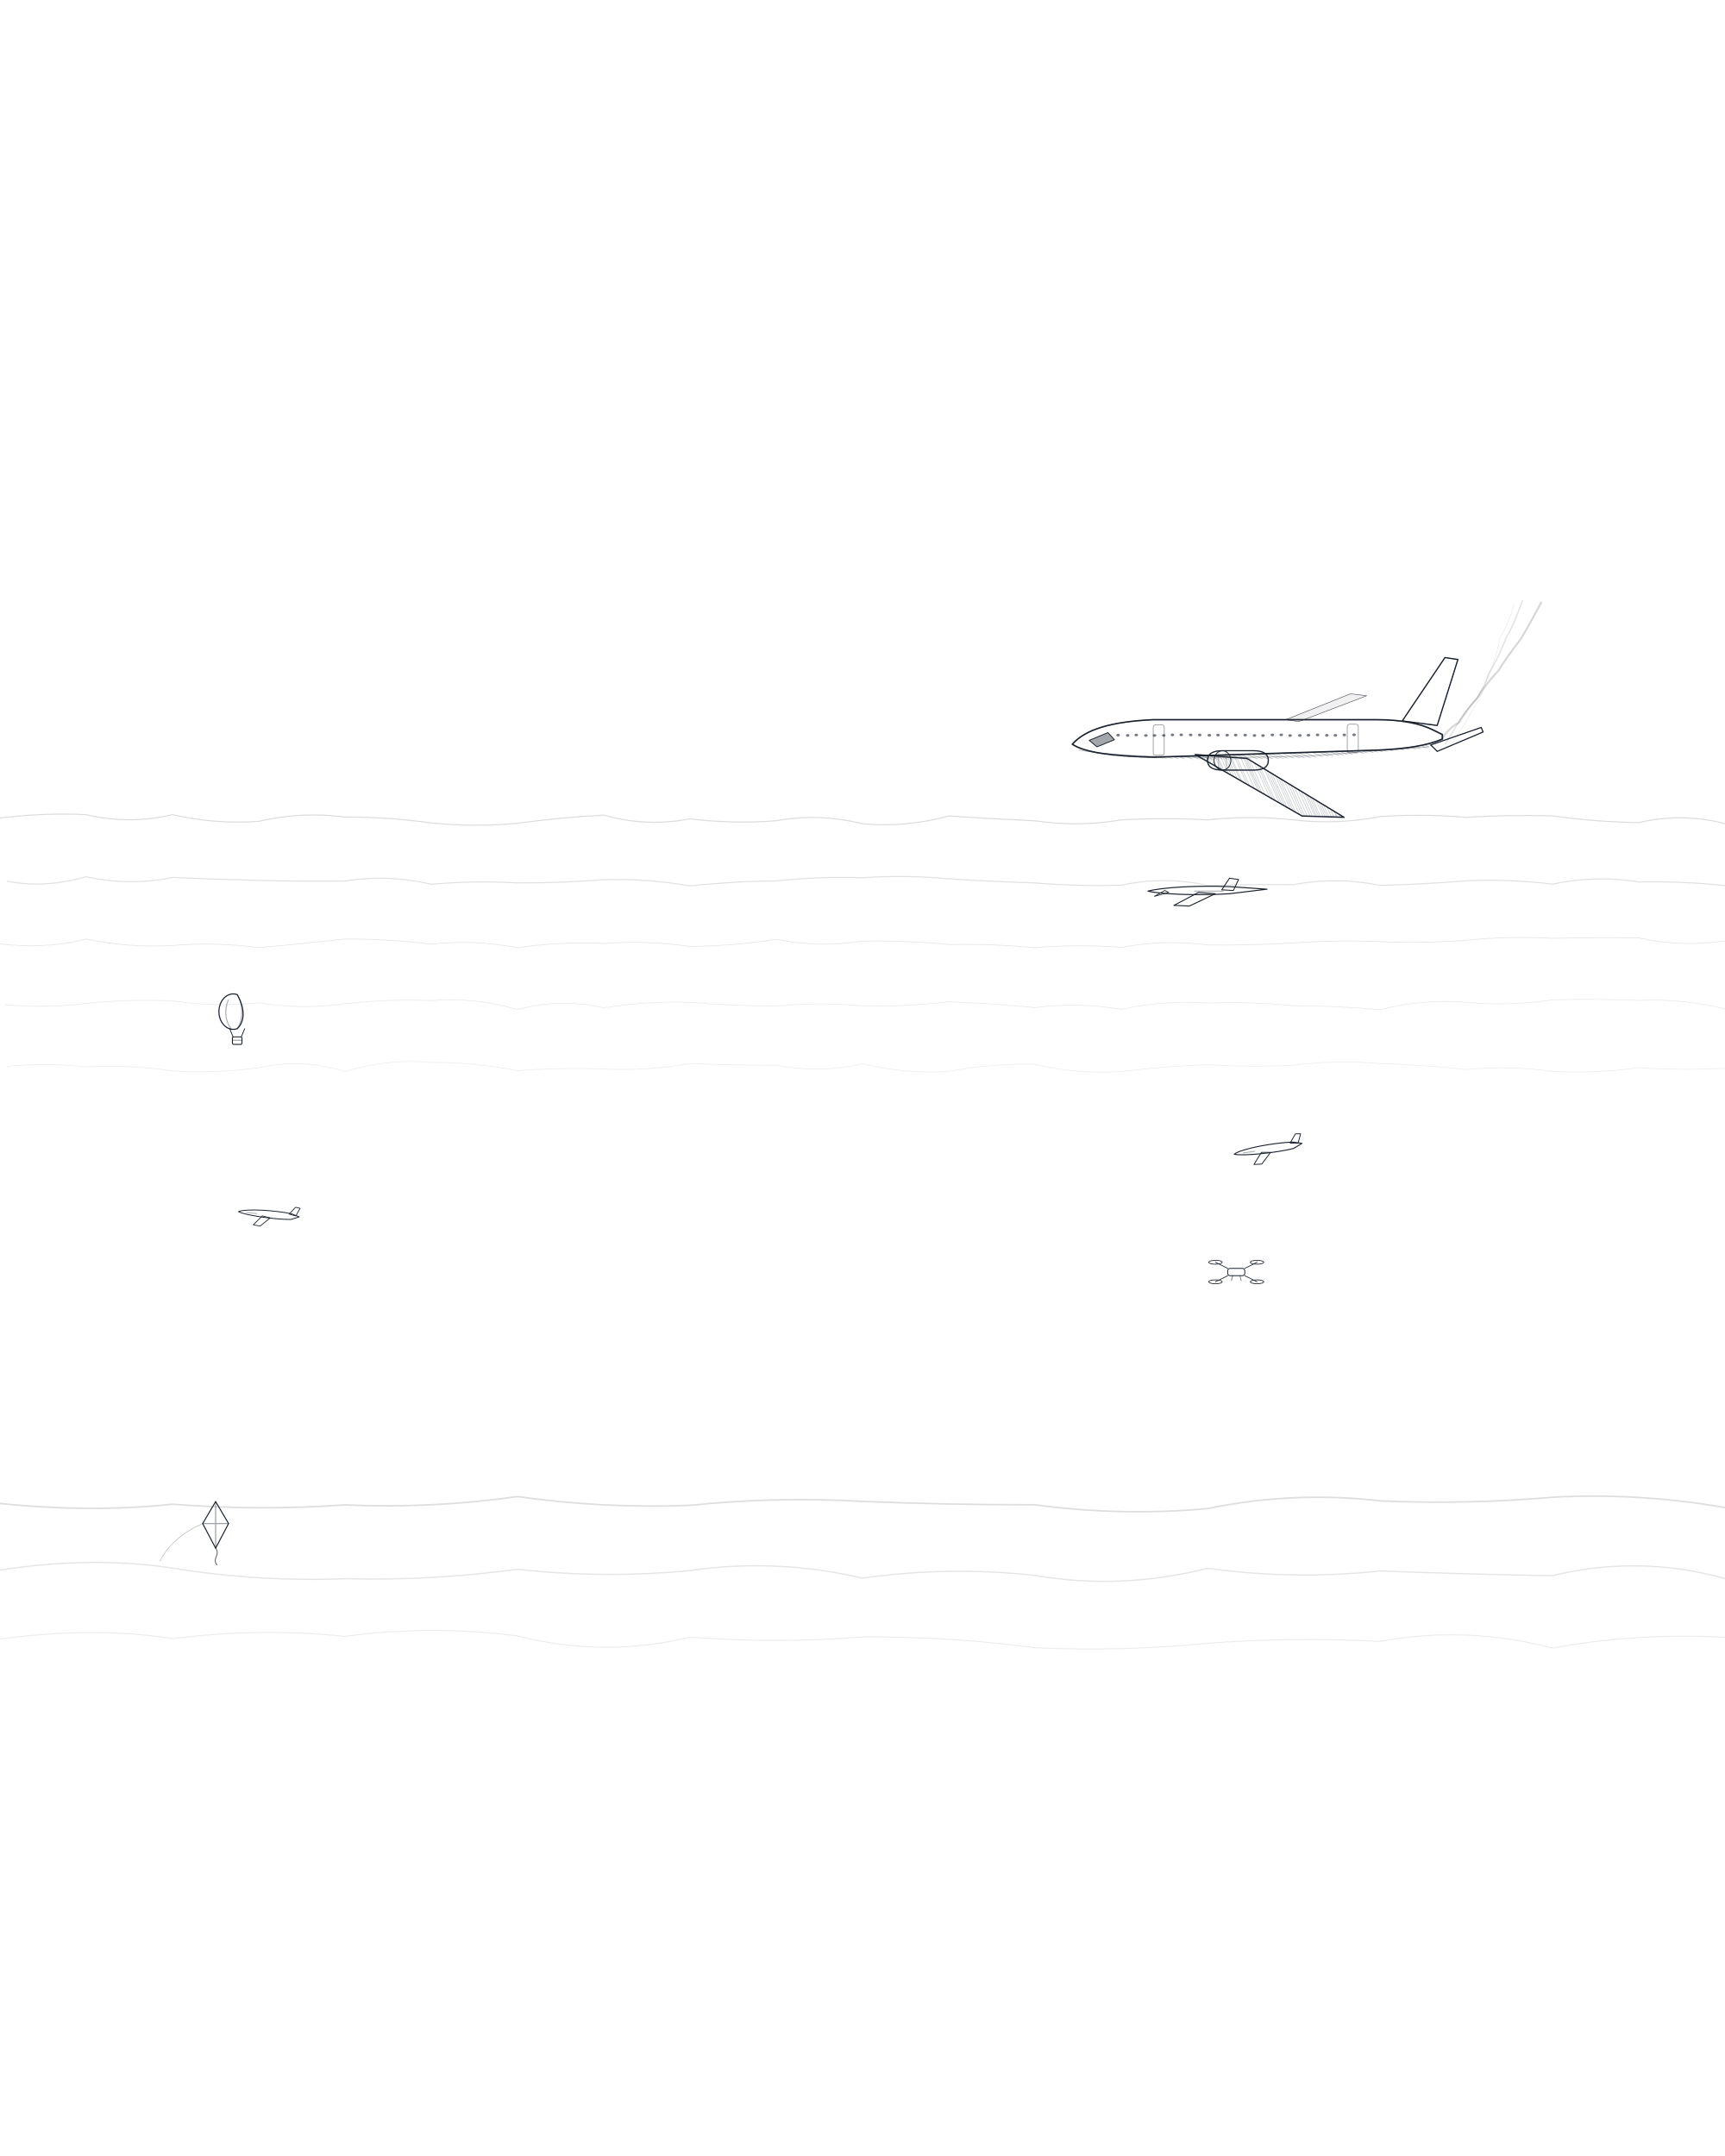
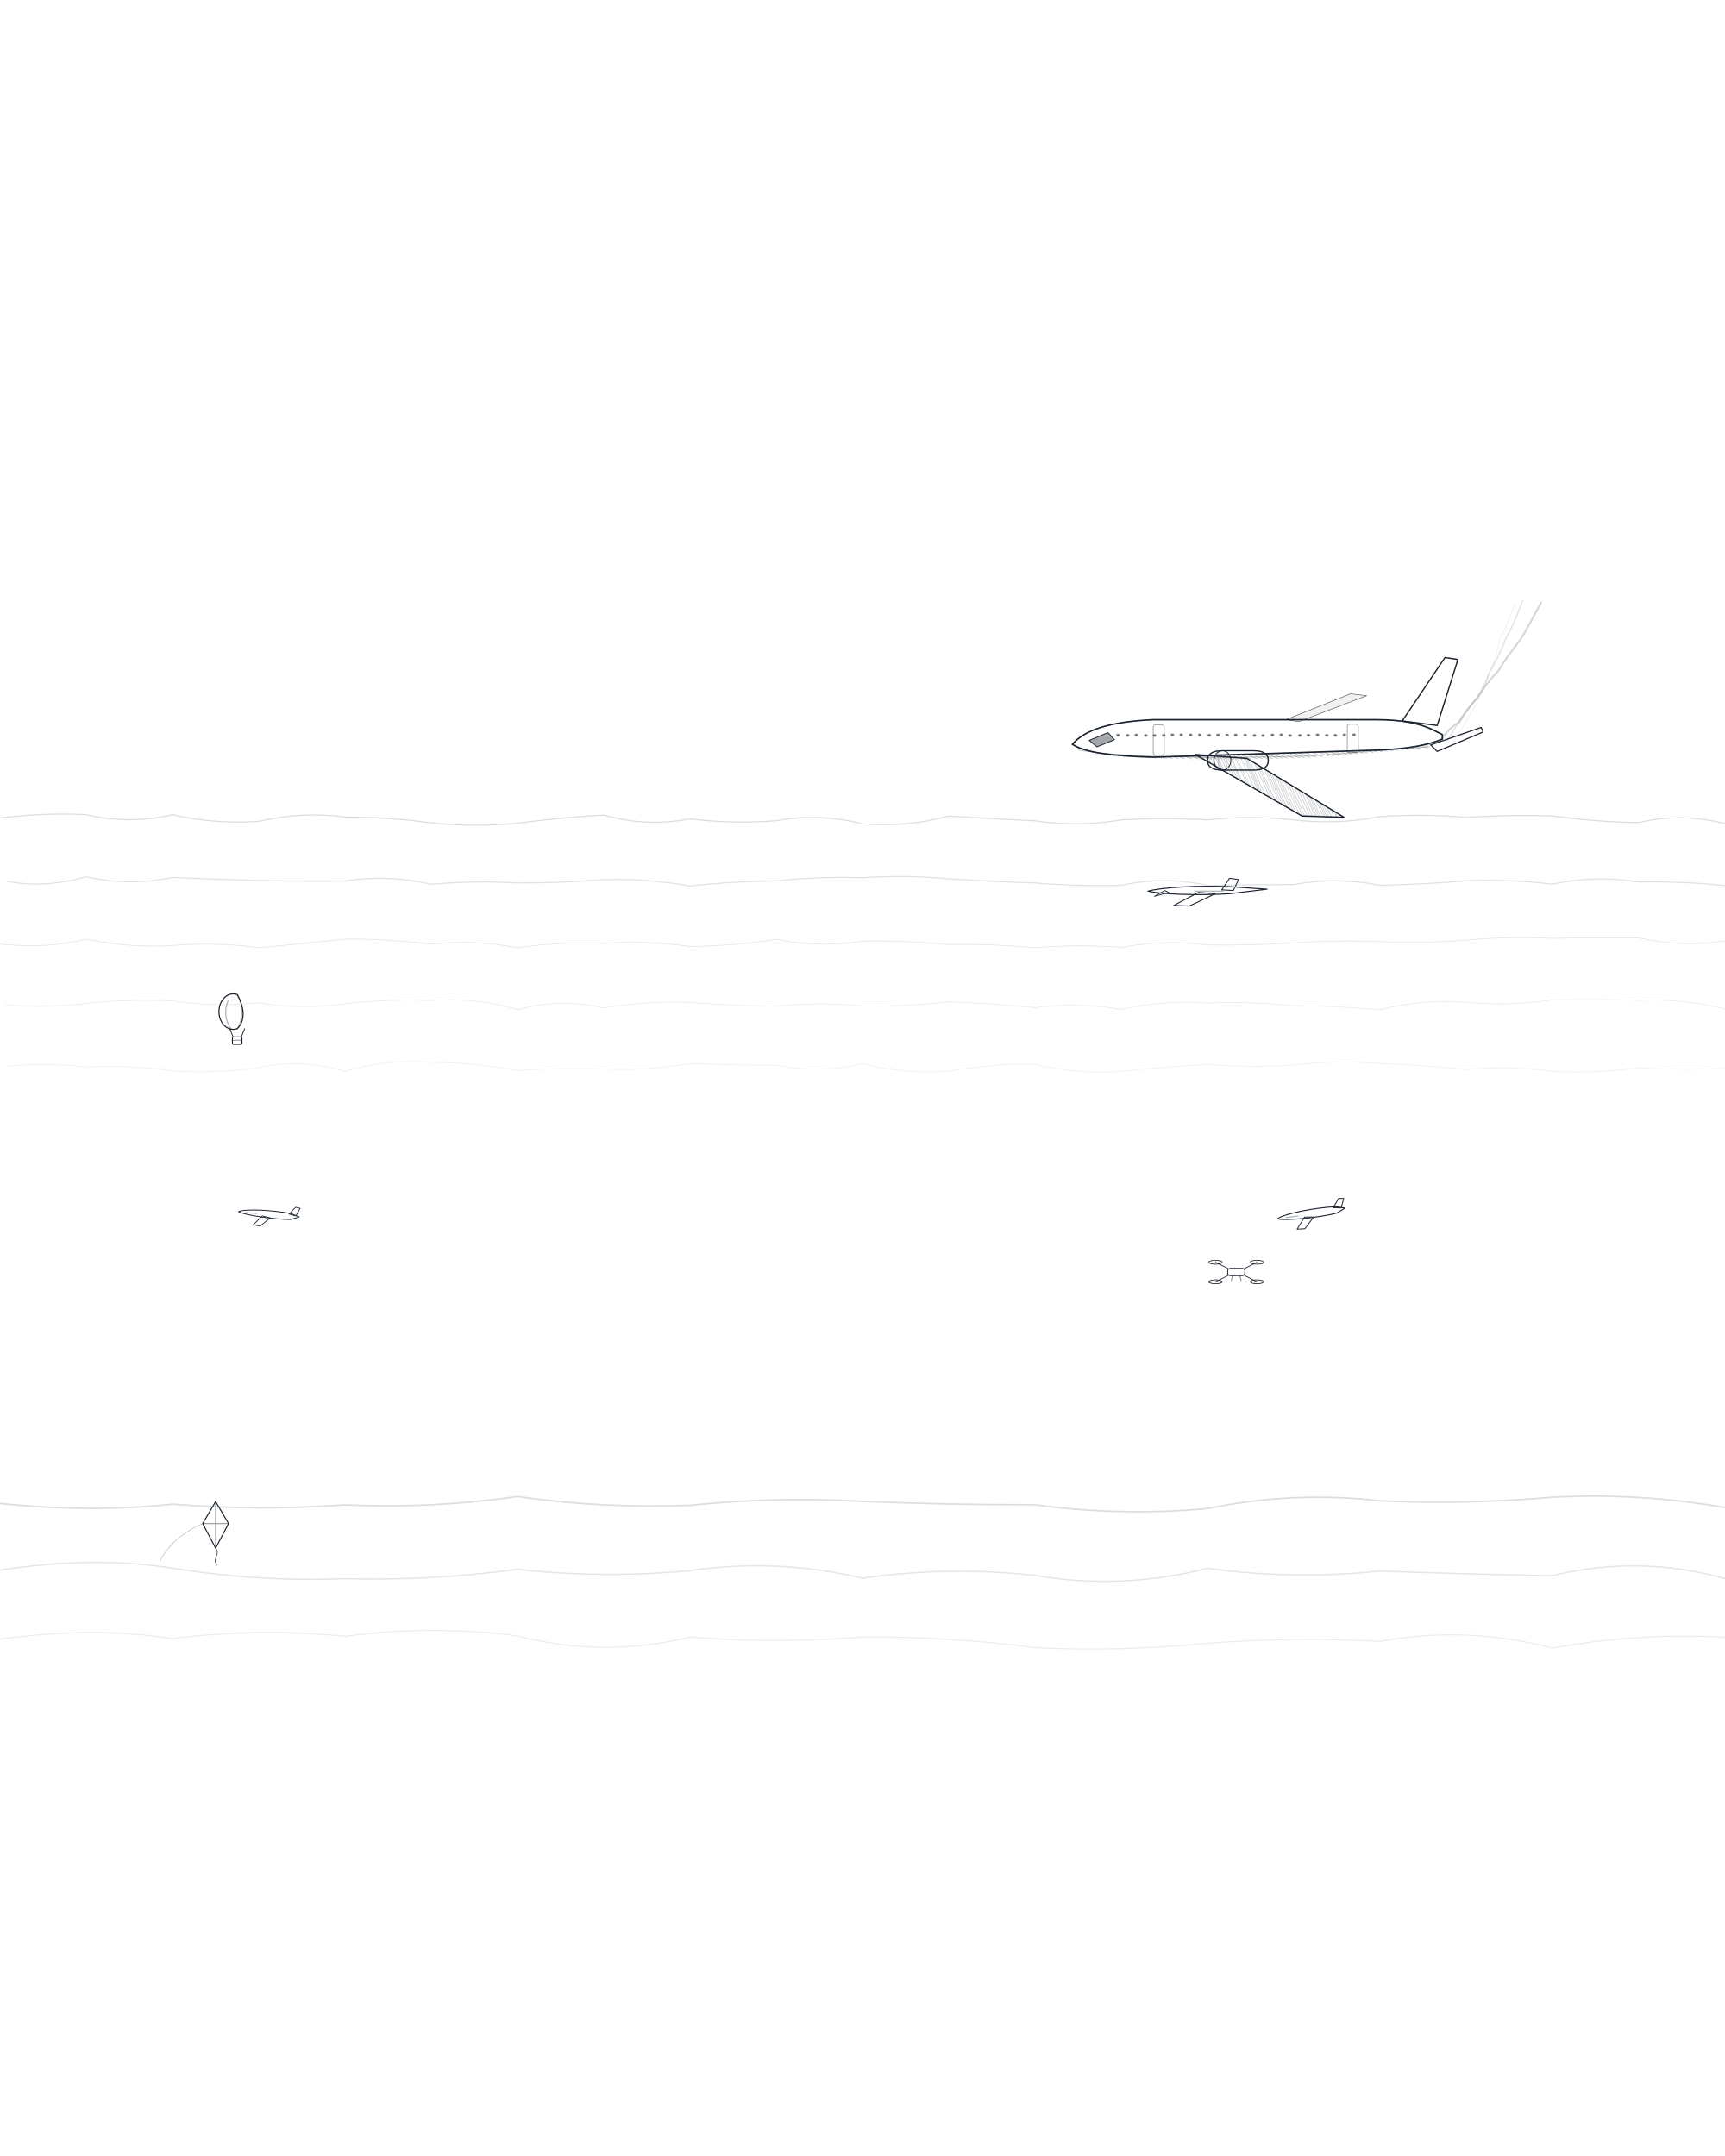
<svg xmlns="http://www.w3.org/2000/svg" width="2400" height="3000" viewBox="0 0 2400 3000" preserveAspectRatio="xMidYMid slice" fill="none">
  <g stroke="#1a222e" stroke-width="1.6" stroke-linecap="round" stroke-linejoin="round">
    <g fill="none">
      <path d="M-15.1 1140Q60 1130.169 120 1133.637Q180 1147.569 240 1133.623Q300 1147.22 360 1142.882Q420 1128.979 480 1136.891Q540 1136.705 600 1145.071Q660 1151.202 720 1145.551Q780 1137.395 840 1134.188Q900 1151.129 960 1139.377Q1020 1146.789 1080 1141.962Q1140 1131.237 1200 1146.28Q1260 1151.746 1320 1135.485Q1380 1139.284 1440 1142.124Q1500 1151.078 1560 1140.878Q1620 1137.398 1680 1140.82Q1740 1134.486 1800 1140.823Q1860 1147.943 1920 1136.269Q1980 1132.2 2040 1137.337Q2100 1133.532 2160 1135.287Q2220 1143.705 2280 1144.598Q2340 1130.566 2400 1146.059" opacity="0.160" stroke-width="1.5" />
      <path d="M9.8 1226Q60 1236.62 120 1219.971Q180 1233.299 240 1220.915Q300 1223.645 360 1225.052Q420 1226.675 480 1225.922Q540 1216.406 600 1230.396Q660 1225.142 720 1228.519Q780 1228.731 840 1224.044Q900 1222.136 960 1232.759Q1020 1226.257 1080 1225.799Q1140 1219.272 1200 1221.362Q1260 1217.22 1320 1222.797Q1380 1226.776 1440 1228.531Q1500 1233.49 1560 1231.746Q1620 1218.844 1680 1231.99Q1740 1230.722 1800 1230.809Q1860 1219.801 1920 1231.95Q1980 1230.503 2040 1225.592Q2100 1222.952 2160 1230.233Q2220 1217.361 2280 1227.211Q2340 1225.973 2400 1232.272" opacity="0.140" stroke-width="1.5" />
      <path d="M-11.2 1312Q60 1322.103 120 1306.6Q180 1319.195 240 1315.653Q300 1310.475 360 1318.692Q420 1313.259 480 1306.639Q540 1306.301 600 1313.762Q660 1307.092 720 1318.729Q780 1309.953 840 1312.733Q900 1308.33 960 1316.924Q1020 1316.446 1080 1306.961Q1140 1319.202 1200 1309.523Q1260 1308.357 1320 1314.287Q1380 1313.095 1440 1318.707Q1500 1313.632 1560 1318.251Q1620 1306.95 1680 1314.887Q1740 1315.669 1800 1312.031Q1860 1307.878 1920 1310.148Q1980 1313.052 2040 1308.224Q2100 1302.353 2160 1305.635Q2220 1304.303 2280 1305.056Q2340 1318.369 2400 1309.232" opacity="0.120" stroke-width="1" />
      <path d="M7.6 1398Q60 1403.33 120 1396.214Q180 1390.057 240 1392.692Q300 1401.711 360 1395.254Q420 1405.352 480 1396.612Q540 1389.87 600 1392.267Q660 1387.15 720 1404.783Q780 1388.628 840 1402.423Q900 1392.636 960 1394.82Q1020 1399.708 1080 1399.969Q1140 1394.051 1200 1399.734Q1260 1401.014 1320 1393.947Q1380 1396.324 1440 1402.007Q1500 1394.329 1560 1404.503Q1620 1391.317 1680 1395.691Q1740 1393.326 1800 1399.499Q1860 1399.561 1920 1404.973Q1980 1389.753 2040 1394.668Q2100 1400.365 2160 1391.208Q2220 1389.675 2280 1392.006Q2340 1389.158 2400 1403.861" opacity="0.100" stroke-width="1" />
      <path d="M9.1 1484Q60 1478.223 120 1484.558Q180 1481.153 240 1490.23Q300 1494.002 360 1485.645Q420 1472.322 480 1490.953Q540 1472.918 600 1478.271Q660 1478.175 720 1489.736Q780 1485.458 840 1487.435Q900 1490.419 960 1479.835Q1020 1482.308 1080 1482.21Q1140 1493.973 1200 1480.125Q1260 1494.886 1320 1490.749Q1380 1479.497 1440 1480.919Q1500 1495.214 1560 1490.947Q1620 1483.698 1680 1481.411Q1740 1485.492 1800 1482.058Q1860 1474.778 1920 1479.817Q1980 1481.769 2040 1488.138Q2100 1482.405 2160 1490.829Q2220 1494.066 2280 1485.653Q2340 1489.594 2400 1486.46" opacity="0.080" stroke-width="1" />
    </g>
    <g transform="translate(1680 1240) scale(0.9)">
      <path d="M-92 0C-70 -6 -14 -9 34 -7L92 -3 34 4C-14 7 -70 5 -92 0Z" stroke-width="1.6" />
      <path d="M-14 2L-52 22L-28 23L12 4Z" stroke-width="1.5" />
      <path d="M22 -2L34 -20L48 -18L40 -1Z" stroke-width="1.4" />
      <path d="M-60 2L-82 8L-66 -1Z" stroke-width="1.2" />
      <path d="M-20 0h44" opacity=".35" />
    </g>
    <g transform="matrix(0.45 0 0 0.45 1150 240)">
      <g fill="none">
        <path d="M1900 1756Q1924.0 1716.0 1955.3 1701.2Q1979.3 1661.2 2013.9 1622.3Q2037.9 1582.3 2078.0 1539.4Q2102.0 1499.4 2147.0 1441.9Q2171.0 1401.9 2209.5 1329.7" opacity="0.18" stroke-width="6" stroke-linecap="round" />
        <path d="M1914 1766Q1938.0 1726.0 1952.2 1702.6Q1976.2 1662.6 2009.6 1627.8Q2033.6 1587.8 2052.0 1542.3Q2076.0 1502.3 2101.6 1437.7Q2125.6 1397.7 2151.3 1324.3" opacity="0.135" stroke-width="4" stroke-linecap="round" />
        <path d="M1928 1776Q1952.0 1736.0 1965.8 1716.1Q1989.8 1676.1 2011.6 1638.2Q2035.6 1598.2 2044.5 1553.4Q2068.5 1513.4 2081.2 1441.2Q2105.2 1401.2 2126.3 1336.3" opacity="0.09" stroke-width="2" stroke-linecap="round" />
      </g>
      <g>
        <clipPath id="k12">
          <path d="M1140 1800L1470 1990L1600 1994L1300 1812Z" />
        </clipPath>
        <g clip-path="url(#k12)">
          <path d="M131.1 -341.9L342.6 133.2M125.7 -340.3L337.2 134.8M117.6 -337.4L329.1 137.7M110.8 -334.7L322.3 140.4M103.5 -330.1L315.0 144.9M100.2 -329.1L311.7 145.9M93.4 -326.5L304.9 148.5M91.6 -324.4L303.1 150.6M83.1 -322.9L294.6 152.2M77.9 -318.8L289.4 156.2M72.4 -316.2L283.9 158.9M68.9 -316.5L280.4 158.5M62.2 -310.9L273.7 164.1M56.7 -309.9L268.2 165.2M52.5 -306.5L264.0 168.5M46.1 -306.7L257.6 168.3M41.5 -302.7L253.0 172.3M37.4 -302.7L248.9 172.4M32.8 -298.5L244.3 176.5M25.4 -297.1L237.0 177.9M23.6 -295.8L235.1 179.2M17.4 -291.5L228.9 183.6M10.2 -290.4L221.7 184.7M3.6 -286.9L215.1 188.1M-1.1 -284.9L210.4 190.2M-5.5 -282.7L206.1 192.3M-10.5 -281.2L201.0 193.8M-17.5 -277.3L194.0 197.7M-21.2 -273.9L190.3 201.2M-27.0 -273.5L184.5 201.6M-30.3 -270.7L181.2 204.4M-37.0 -267.2L174.5 207.8M-43.7 -266.0L167.8 209.1M-50.9 -262.4L160.6 212.6M-57.0 -258.4L154.5 216.7M-63.0 -257.4L148.5 217.6M-68.9 -254.2L142.6 220.8M-76.5 -251.3L135.0 223.8M-81.4 -249.5L130.1 225.6M-86.4 -246.8L125.1 228.2M-92.8 -242.2L118.7 232.9M-97.3 -240.6L114.2 234.4M-102.8 -239.3L108.7 235.7M-107.0 -236.3L104.5 238.8M-115.5 -232.7L96.0 242.3M-119.9 -230.3L91.6 244.8M-126.0 -228.7L85.5 246.3M-135.4 -225.0L76.1 250.0M-140.5 -221.7L71.0 253.3M-144.4 -220.4L67.1 254.7M-148.0 -218.2L63.5 256.8M-155.2 -215.6L56.3 259.5M-164.9 -210.9L46.7 264.2M-169.7 -209.2L41.8 265.8M-179.3 -204.8L32.2 270.3M-182.8 -204.2L28.7 270.8M-188.3 -200.4L23.2 274.7M-194.1 -197.8L17.4 277.2M-200.3 -196.6L11.2 278.5M-205.5 -192.0L6.0 283.0M-213.0 -188.7L-1.5 286.3M-216.7 -188.8L-5.2 286.2M-220.5 -187.1L-9.0 288.0M-228.1 -182.9L-16.6 292.2M-232.2 -180.8L-20.7 294.2M-238.1 -177.1L-26.6 297.9M-244.1 -176.0L-32.6 299.0M-249.2 -172.9L-37.7 302.1M-253.1 -171.8L-41.6 303.2M-260.4 -169.2L-48.9 305.8M-265.0 -167.4L-53.5 307.7M-269.6 -165.5L-58.1 309.6M-275.7 -161.9L-64.2 313.2M-279.5 -160.0L-68.0 315.0M-285.0 -156.8L-73.5 318.2M-291.0 -155.1L-79.5 320.0M-297.3 -152.9L-85.8 322.1M-300.8 -150.4L-89.3 324.6M-308.8 -148.0L-97.3 327.0M-312.7 -146.5L-101.2 328.6M-318.7 -142.5L-107.2 332.5M-323.1 -139.3L-111.6 335.7M-330.5 -137.5L-119.0 337.5M-336.9 -135.2L-125.4 339.8" transform="translate(1380.0 1900.0)" opacity="0.22" stroke-width="2.2" />
        </g>
        <path d="M1420 1692L1620 1612L1670 1618L1460 1698Z" fill="#1a222e" fill-opacity=".08" stroke="#1a222e" stroke-width="1.6" opacity=".8" />
        <path d="M1140 1800L1470 1990L1600 1994L1300 1812Z" stroke-width="3.74" />
        <path d="M1140 1800L1470 1990L1600 1994L1300 1812Z" transform="translate(-0.8 -1.3)" stroke-width="2.6" opacity="0.35" />
        <path d="M1868 1770L2024 1716L2030 1730L1888 1790Z" stroke-width="3.3" />
        <path d="M1868 1770L2024 1716L2030 1730L1888 1790Z" transform="translate(-0.2 0.5)" stroke-width="2.3" opacity="0.35" />
        <path d="M1780 1696L1912 1500L1952 1506L1888 1710Z" stroke-width="3.74" />
        <path d="M1780 1696L1912 1500L1952 1506L1888 1710Z" transform="translate(-0.1 -0.7)" stroke-width="2.6" opacity="0.35" />
        <clipPath id="k11">
          <path d="M780 1792C900 1814 1200 1820 1500 1810L1860 1780L1904 1752C1856 1772 1794 1782 1706 1786L1010 1808C880 1804 800 1796 780 1792Z" />
        </clipPath>
        <g clip-path="url(#k11)">
          <path d="M-314.9 -817.7L817.9 -313.3M-316.2 -812.8L816.6 -308.4M-319.5 -805.9L813.3 -301.5M-324.1 -799.1L808.7 -294.8M-326.8 -791.1L806.0 -286.7M-328.5 -784.9L804.3 -280.5M-332.0 -777.4L800.8 -273.1M-334.5 -771.2L798.2 -266.8M-339.7 -764.1L793.1 -259.8M-342.2 -755.4L790.6 -251.1M-346.3 -748.4L786.5 -244.1M-348.1 -744.1L784.7 -239.7M-350.5 -735.3L782.3 -230.9M-355.1 -725.6L777.7 -221.3M-357.1 -720.0L775.7 -215.6M-362.7 -712.7L770.1 -208.3M-365.1 -705.6L767.7 -201.3M-368.4 -694.9L764.4 -190.5M-371.3 -690.6L761.5 -186.2M-372.4 -684.8L760.4 -180.5M-376.8 -675.9L756.0 -171.5M-378.2 -672.7L754.6 -168.4M-382.0 -664.9L750.8 -160.5M-386.3 -658.2L746.4 -153.8M-386.8 -652.5L746.0 -148.2M-391.1 -646.7L741.7 -142.4M-394.2 -639.9L738.6 -135.6M-397.1 -634.8L735.7 -130.4M-399.3 -626.9L733.5 -122.6M-403.2 -619.5L729.6 -115.1M-407.4 -610.1L725.4 -105.8M-411.5 -601.9L721.3 -97.6M-414.3 -592.9L718.5 -88.5M-415.6 -588.6L717.2 -84.3M-418.9 -583.0L713.9 -78.7M-424.0 -574.7L708.8 -70.3M-426.0 -565.7L706.8 -61.3M-429.7 -558.2L703.1 -53.8M-434.3 -549.7L698.5 -45.3M-436.6 -544.0L696.2 -39.6M-440.6 -535.6L692.2 -31.2M-443.8 -528.1L689.0 -23.7M-446.0 -521.7L686.8 -17.4M-451.2 -514.1L681.5 -9.7M-453.5 -507.0L679.3 -2.7M-456.0 -501.3L676.8 3.0M-459.7 -492.6L673.1 11.7M-459.8 -487.4L673.0 17.0M-464.0 -481.7L668.8 22.7M-469.5 -471.8L663.3 32.5M-472.1 -464.0L660.7 40.4M-473.5 -457.4L659.3 46.9M-477.5 -452.2L655.3 52.1M-480.4 -442.3L652.4 62.0M-483.9 -436.5L648.9 67.9M-488.3 -427.8L644.5 76.5M-493.0 -420.8L639.8 83.5M-494.8 -413.3L638.0 91.1M-498.6 -405.4L634.2 98.9M-501.4 -397.4L631.4 107.0M-505.1 -391.5L627.7 112.9M-506.4 -384.2L626.4 120.1M-509.1 -378.0L623.7 126.3M-513.9 -371.5L618.9 132.8M-514.8 -365.6L618.0 138.7M-518.5 -356.9L614.3 147.4M-521.5 -349.7L611.3 154.6M-525.3 -343.9L607.5 160.4M-528.7 -337.9L604.1 166.5M-530.4 -332.4L602.4 172.0M-535.3 -324.2L597.5 180.2M-537.0 -318.4L595.8 186.0M-541.4 -309.9L591.4 194.4M-545.3 -301.6L587.5 202.8M-547.7 -293.3L585.1 211.0M-549.9 -285.6L582.9 218.7M-552.9 -280.4L579.9 224.0M-556.0 -272.4L576.8 232.0M-561.1 -266.0L571.7 238.4M-564.2 -260.4L568.6 244.0M-565.3 -254.3L567.5 250.1M-568.6 -247.3L564.2 257.0M-570.6 -241.7L562.2 262.6M-573.4 -235.5L559.4 268.9M-577.2 -230.0L555.6 274.4M-578.8 -221.3L554.0 283.1M-581.6 -216.2L551.2 288.1M-585.3 -211.5L547.5 292.8M-587.4 -203.5L545.4 300.8M-590.0 -200.3L542.8 304.1M-590.9 -193.7L541.9 310.7M-594.6 -189.4L538.2 314.9M-597.2 -182.9L535.5 321.4M-600.3 -176.9L532.5 327.4M-600.6 -173.7L532.2 330.7M-604.8 -165.4L528.0 339.0M-606.6 -161.6L526.2 342.7M-610.2 -154.3L522.6 350.1M-614.5 -146.2L518.3 358.2M-617.5 -139.6L515.3 364.7M-618.9 -131.9L513.9 372.5M-622.7 -125.8L510.1 378.5M-623.9 -121.6L508.9 382.8M-627.7 -114.9L505.1 389.5M-630.5 -107.4L502.3 397.0M-634.8 -99.8L498.0 404.5M-635.9 -92.8L496.9 411.5M-638.4 -87.4L494.4 417.0M-641.1 -81.3L491.7 423.1M-646.4 -71.7L486.4 432.6M-650.5 -65.1L482.3 439.3M-651.4 -58.3L481.4 446.0M-653.5 -54.7L479.3 449.7M-658.1 -46.3L474.7 458.0M-660.4 -37.5L472.4 466.9M-663.2 -32.1L469.6 472.3M-666.6 -25.5L466.2 478.9M-669.6 -17.3L463.2 487.0M-674.0 -13.6L458.8 490.7M-676.5 -4.6L456.3 499.7M-678.1 0.0L454.7 504.4M-682.5 8.1L450.3 512.5M-686.2 16.2L446.6 520.6M-687.9 20.1L444.9 524.4M-691.8 25.8L441.0 530.2M-694.1 35.1L438.7 539.4M-696.3 39.5L436.5 543.9M-700.5 47.2L432.2 551.6M-704.2 53.7L428.6 558.0M-706.6 63.2L426.2 567.6M-709.3 70.3L423.5 574.7M-714.1 76.8L418.7 581.2M-714.6 80.3L418.2 584.7M-717.1 89.1L415.7 593.5M-720.4 95.4L412.4 599.7M-725.1 100.0L407.7 604.4M-726.8 107.9L406.0 612.3M-728.4 114.6L404.4 619.0M-731.3 118.6L401.5 623.0M-732.8 125.1L400.0 629.4M-738.5 132.7L394.3 637.0M-740.0 138.1L392.8 642.4M-743.0 144.3L389.8 648.7M-745.4 149.3L387.4 653.7M-749.7 159.7L383.1 664.1M-752.0 164.8L380.8 669.2M-754.7 173.6L378.1 678.0M-758.5 182.5L374.3 686.8M-763.7 188.5L369.1 692.8M-764.3 194.4L368.5 698.7M-766.7 199.5L366.1 703.9M-768.8 205.9L363.9 710.3M-773.9 213.6L358.9 718.0M-776.4 219.1L356.4 723.4M-779.4 224.5L353.4 728.8M-780.5 228.5L352.3 732.8M-784.9 238.8L347.9 743.2M-789.2 245.7L343.6 750.0M-792.0 252.8L340.8 757.2M-792.8 259.5L340.0 763.9M-797.5 267.3L335.3 771.6M-800.8 274.1L332.0 778.4M-802.7 280.4L330.1 784.7M-806.8 285.9L326.0 790.2M-809.2 294.8L323.5 799.1M-813.1 301.3L319.7 805.6M-814.8 309.2L318.0 813.5" transform="translate(1340.0 1790.0)" opacity="0.3" stroke-width="2.2" />
        </g>
        <path d="M760 1768C800 1722 880 1698 1010 1692L1700 1692C1780 1692 1836 1704 1876 1724L1904 1738L1904 1752C1856 1772 1794 1782 1706 1786L1010 1808C880 1804 800 1794 760 1768Z" stroke-width="4.4" />
        <path d="M760 1768C800 1722 880 1698 1010 1692L1700 1692C1780 1692 1836 1704 1876 1724L1904 1738L1904 1752C1856 1772 1794 1782 1706 1786L1010 1808C880 1804 800 1794 760 1768Z" transform="translate(-1.3 0.5)" stroke-width="3.1" opacity="0.35" />
        <path d="M780 1786C900 1808 1200 1814 1500 1804L1860 1776" opacity=".3" stroke-width="2.64" />
        <path d="M1178 1818q0-30 46-30h96q46 0 46 30t-46 30h-96q-46 0-46-30Z" stroke-width="3.52" />
        <path d="M1178 1818q0-30 46-30h96q46 0 46 30t-46 30h-96q-46 0-46-30Z" transform="translate(-1.1 -0.5)" stroke-width="2.5" opacity="0.35" />
        <ellipse cx="1224" cy="1818" rx="26" ry="30" stroke-width="2.64" fill="none" />
        <path d="M1236 1790l0 56M1212 1790l0 56" opacity=".3" stroke-width="2.2" />
        <g fill="#1a222e" stroke="none" opacity=".6">
          <ellipse cx="901.3" cy="1739.9" rx="5.5" ry="4.2" />
          <ellipse cx="931.0" cy="1740.7" rx="5.5" ry="4.2" />
          <ellipse cx="957.6" cy="1739.4" rx="5.5" ry="4.2" />
          <ellipse cx="987.2" cy="1740.9" rx="5.5" ry="4.2" />
          <ellipse cx="1014.0" cy="1740.9" rx="5.5" ry="4.2" />
          <ellipse cx="1042.5" cy="1740.7" rx="5.5" ry="4.2" />
          <ellipse cx="1069.4" cy="1739.1" rx="5.5" ry="4.2" />
          <ellipse cx="1096.6" cy="1739.0" rx="5.5" ry="4.2" />
          <ellipse cx="1125.8" cy="1739.2" rx="5.5" ry="4.2" />
          <ellipse cx="1153.7" cy="1739.3" rx="5.5" ry="4.2" />
          <ellipse cx="1183.3" cy="1740.3" rx="5.5" ry="4.2" />
          <ellipse cx="1210.3" cy="1739.6" rx="5.5" ry="4.2" />
          <ellipse cx="1238.6" cy="1739.9" rx="5.5" ry="4.2" />
          <ellipse cx="1264.9" cy="1739.6" rx="5.5" ry="4.2" />
          <ellipse cx="1294.3" cy="1739.6" rx="5.5" ry="4.2" />
          <ellipse cx="1323.0" cy="1740.9" rx="5.5" ry="4.2" />
          <ellipse cx="1349.3" cy="1741.1" rx="5.5" ry="4.2" />
          <ellipse cx="1378.4" cy="1739.3" rx="5.5" ry="4.2" />
          <ellipse cx="1405.8" cy="1738.9" rx="5.5" ry="4.2" />
          <ellipse cx="1433.1" cy="1741.0" rx="5.5" ry="4.2" />
          <ellipse cx="1463.4" cy="1740.7" rx="5.5" ry="4.2" />
          <ellipse cx="1490.0" cy="1740.1" rx="5.5" ry="4.2" />
          <ellipse cx="1518.0" cy="1739.1" rx="5.5" ry="4.2" />
          <ellipse cx="1546.7" cy="1740.5" rx="5.5" ry="4.2" />
          <ellipse cx="1573.3" cy="1740.5" rx="5.5" ry="4.2" />
          <ellipse cx="1600.8" cy="1739.2" rx="5.5" ry="4.2" />
          <ellipse cx="1630.8" cy="1738.8" rx="5.5" ry="4.2" />
        </g>
        <path d="M812 1756l58-24 20 22-54 22z" fill="#1a222e" fill-opacity=".4" stroke-width="2.64" />
        <path d="M1010 1716q0-8 8-8h18q8 0 8 8v78q0 8-8 8h-18q-8 0-8-8Z" fill="none" stroke-width="2.42" opacity=".45" />
        <path d="M1610 1714q0-8 8-8h18q8 0 8 8v72q0 8-8 8h-18q-8 0-8-8Z" fill="none" stroke-width="2.42" opacity=".45" />
      </g>
    </g>
    <g transform="translate(330 1420) scale(0.95)">
      <path d="M0 -38a21 26 0 1 0 0 50c10-9 13-27 0-50Z" stroke-width="1.6" />
      <path d="M0 -38c9 13 9 38 0 50M-13 -30c-6 14-5 30 4 42" opacity=".35" />
      <path d="M-11 12l5 12M11 12l-5 12" stroke-width="1.2" />
      <rect x="-7" y="24" width="14" height="11" rx="2" stroke-width="1.4" />
      <path d="M-7 29h14" opacity=".4" />
    </g>
-     <g transform="translate(1760 1600) scale(0.9) rotate(-8)">
+     <g transform="translate(1820 1690) scale(0.9) rotate(-8)">
      <path d="M-48 0C-36 -7 16 -9 44 -6L58 -2 44 4C16 7 -36 5 -48 0Z" stroke-width="1.5" />
      <path d="M-6 3L-20 20L-8 21L8 5Z" stroke-width="1.3" />
      <path d="M40 -5L50 -18L58 -17L52 -3Z" stroke-width="1.3" />
      <path d="M-34 0h18" opacity=".35" />
    </g>
    <g transform="translate(370 1690) scale(0.8) rotate(6)">
      <path d="M-48 0C-36 -7 16 -9 44 -6L58 -2 44 4C16 7 -36 5 -48 0Z" stroke-width="1.5" />
      <path d="M-6 3L-20 20L-8 21L8 5Z" stroke-width="1.3" />
      <path d="M40 -5L50 -18L58 -17L52 -3Z" stroke-width="1.3" />
      <path d="M-34 0h18" opacity=".35" />
    </g>
    <g transform="translate(1720 1770) scale(0.85)">
      <rect x="-14" y="-6" width="28" height="12" rx="4" stroke-width="1.4" />
      <path d="M-14 -6L-34 -16M14 -6L34 -16M-14 6L-34 16M14 6L34 16" stroke-width="1.2" />
      <ellipse cx="-34" cy="-16" rx="11" ry="3.2" stroke-width="1.2" />
      <ellipse cx="34" cy="-16" rx="11" ry="3.2" stroke-width="1.2" />
      <ellipse cx="-34" cy="16" rx="11" ry="3.2" stroke-width="1.2" />
      <ellipse cx="34" cy="16" rx="11" ry="3.2" stroke-width="1.2" />
      <path d="M-6 6l-2 8M6 6l2 8" opacity=".5" />
    </g>
    <g transform="translate(300 2120) scale(0.9)">
      <path d="M0 -34L20 0 0 38-20 0Z" stroke-width="1.6" />
      <path d="M0 -34V38M-20 0H20" opacity=".45" />
      <path d="M0 38c8 10 -6 16 2 26" stroke-width="1.2" opacity=".8" />
      <path d="M-20 0C-52 14 -74 34 -86 58" opacity=".3" stroke-width="1" />
    </g>
    <g fill="none">
      <path d="M-18.5 2090Q120 2105.963 240 2093.006Q360 2102.492 480 2094.016Q600 2099.454 720 2082.396Q840 2099.398 960 2094.623Q1080 2082.201 1200 2089.119Q1320 2094.003 1440 2093.866Q1560 2110.071 1680 2099.157Q1800 2074.434 1920 2088.391Q2040 2093.812 2160 2083.33Q2280 2076.869 2400 2097.701" opacity="0.15" stroke-width="2.2" />
      <path d="M-19.5 2188Q120 2163.541 240 2181.981Q360 2201.334 480 2196.715Q600 2199.84 720 2183.59Q840 2196.887 960 2185.41Q1080 2167.939 1200 2195.946Q1320 2178.94 1440 2192.148Q1560 2212.609 1680 2182.269Q1800 2198.67 1920 2185.969Q2040 2190.48 2160 2192.517Q2280 2163.188 2400 2196.49" opacity="0.12" stroke-width="1.8" />
      <path d="M-36.7 2286Q120 2260.567 240 2280.172Q360 2264.704 480 2276.907Q600 2260.704 720 2276.343Q840 2307.164 960 2278.018Q1080 2287.296 1200 2277.742Q1320 2276.905 1440 2292.728Q1560 2298.471 1680 2286.558Q1800 2277.61 1920 2283.942Q2040 2261.742 2160 2293.275Q2280 2271.48 2400 2278.228" opacity="0.09" stroke-width="1.4" />
    </g>
  </g>
</svg>
